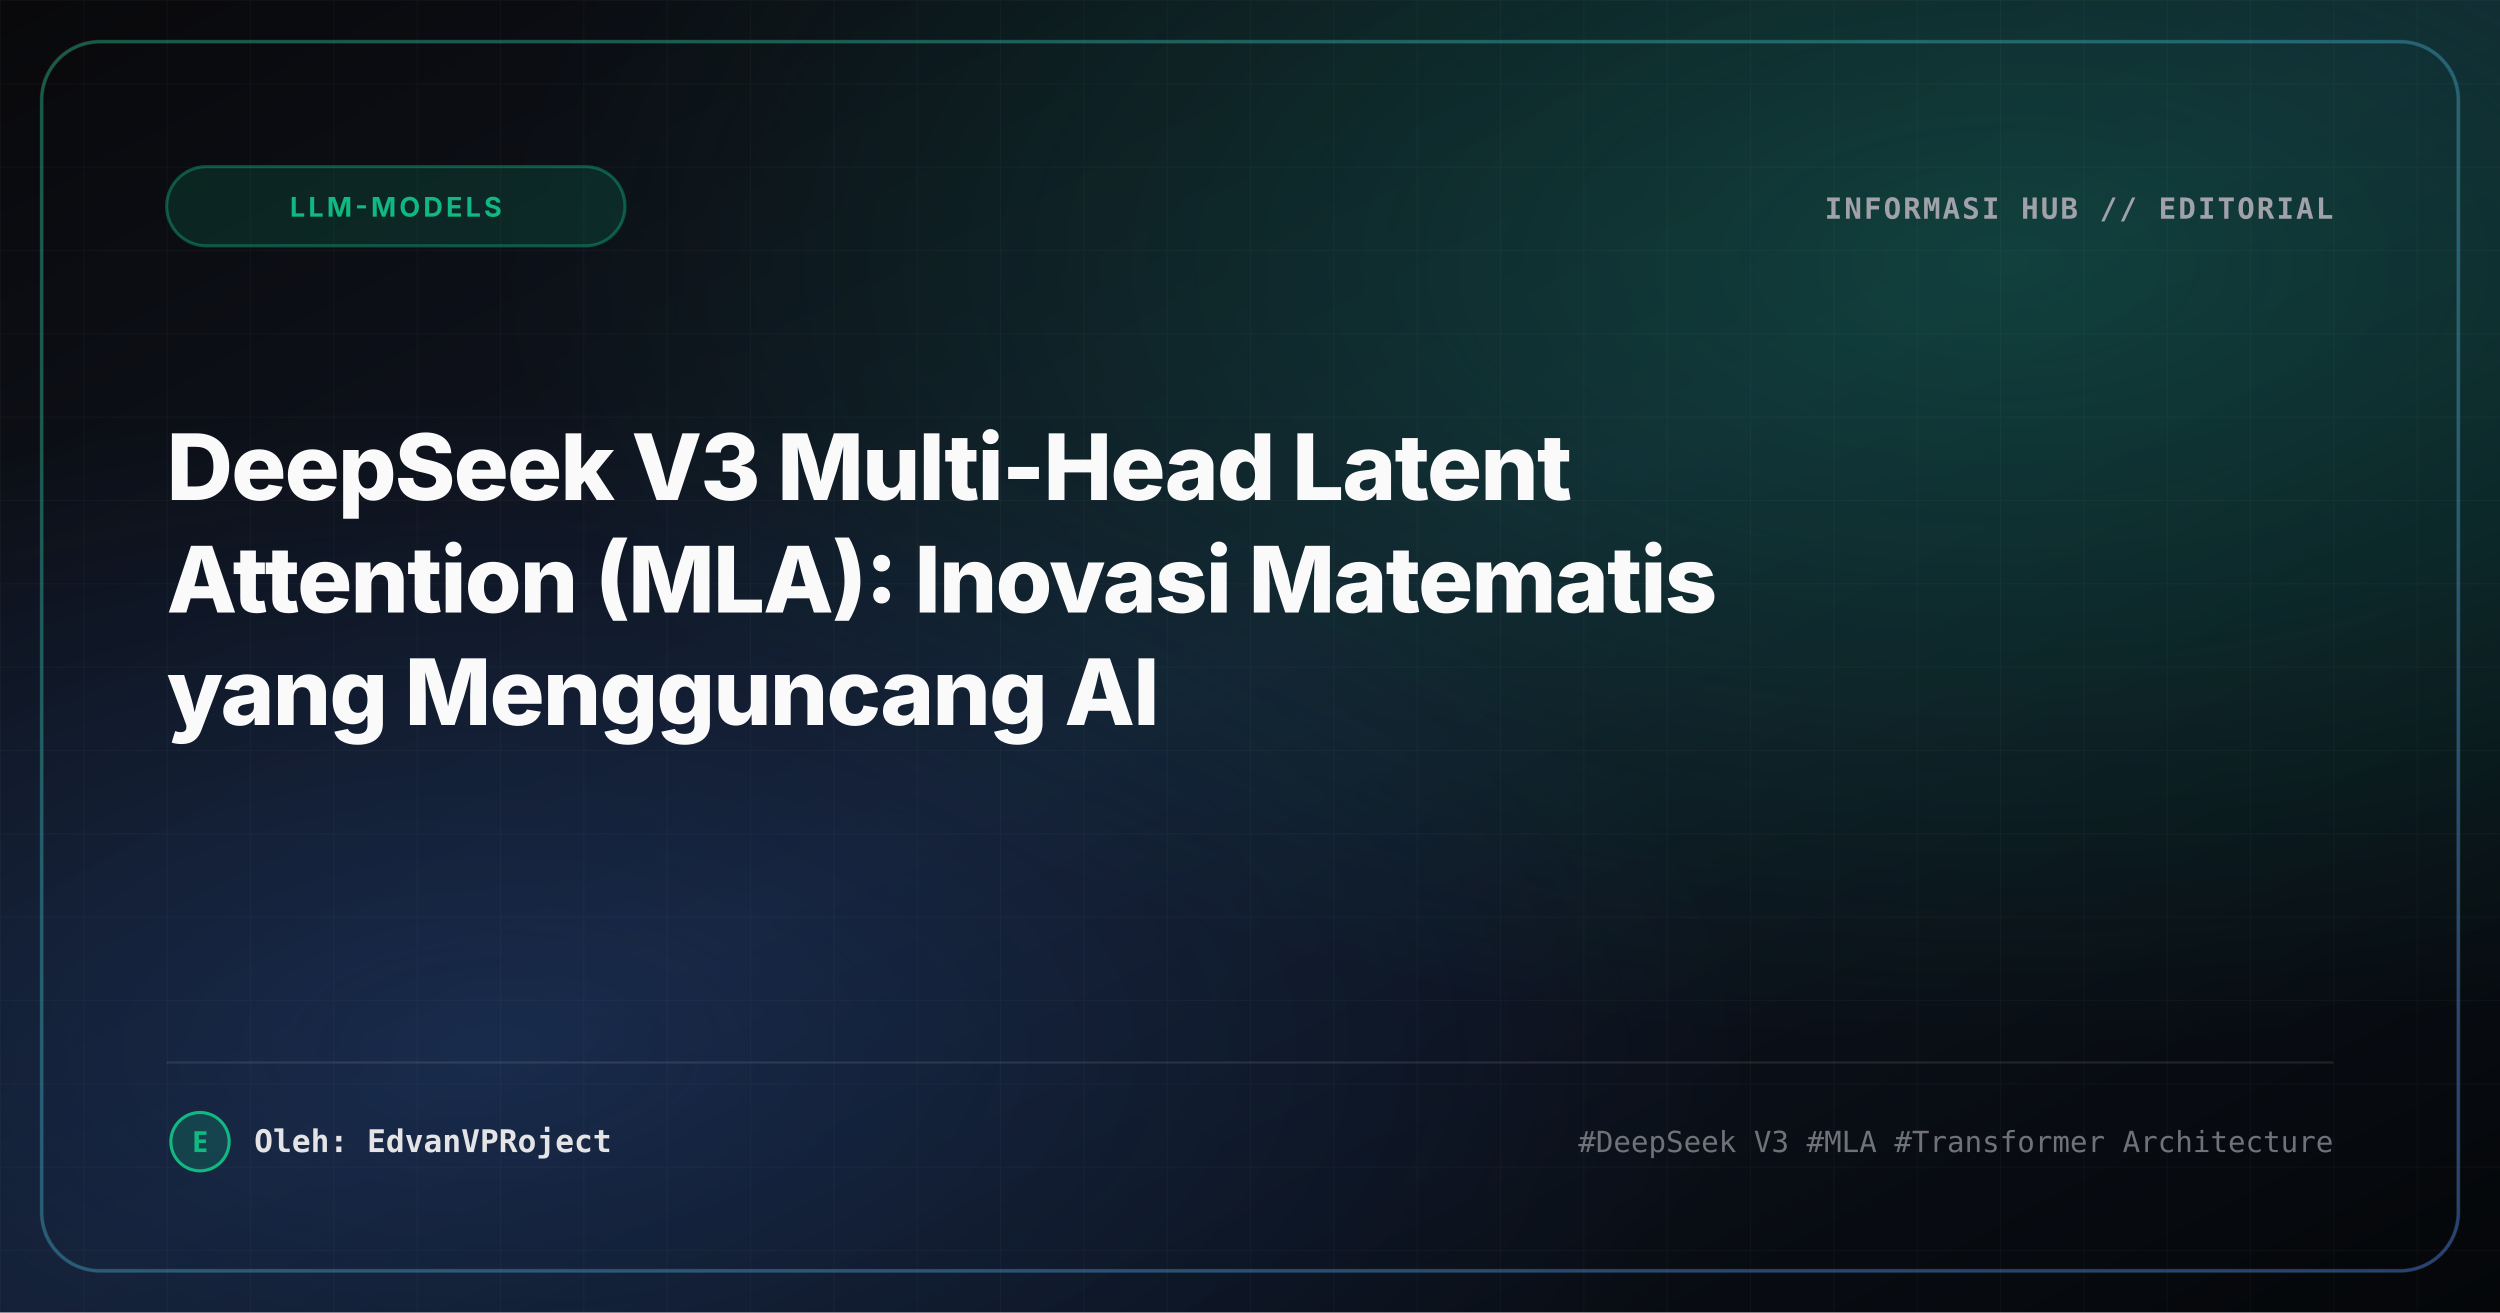
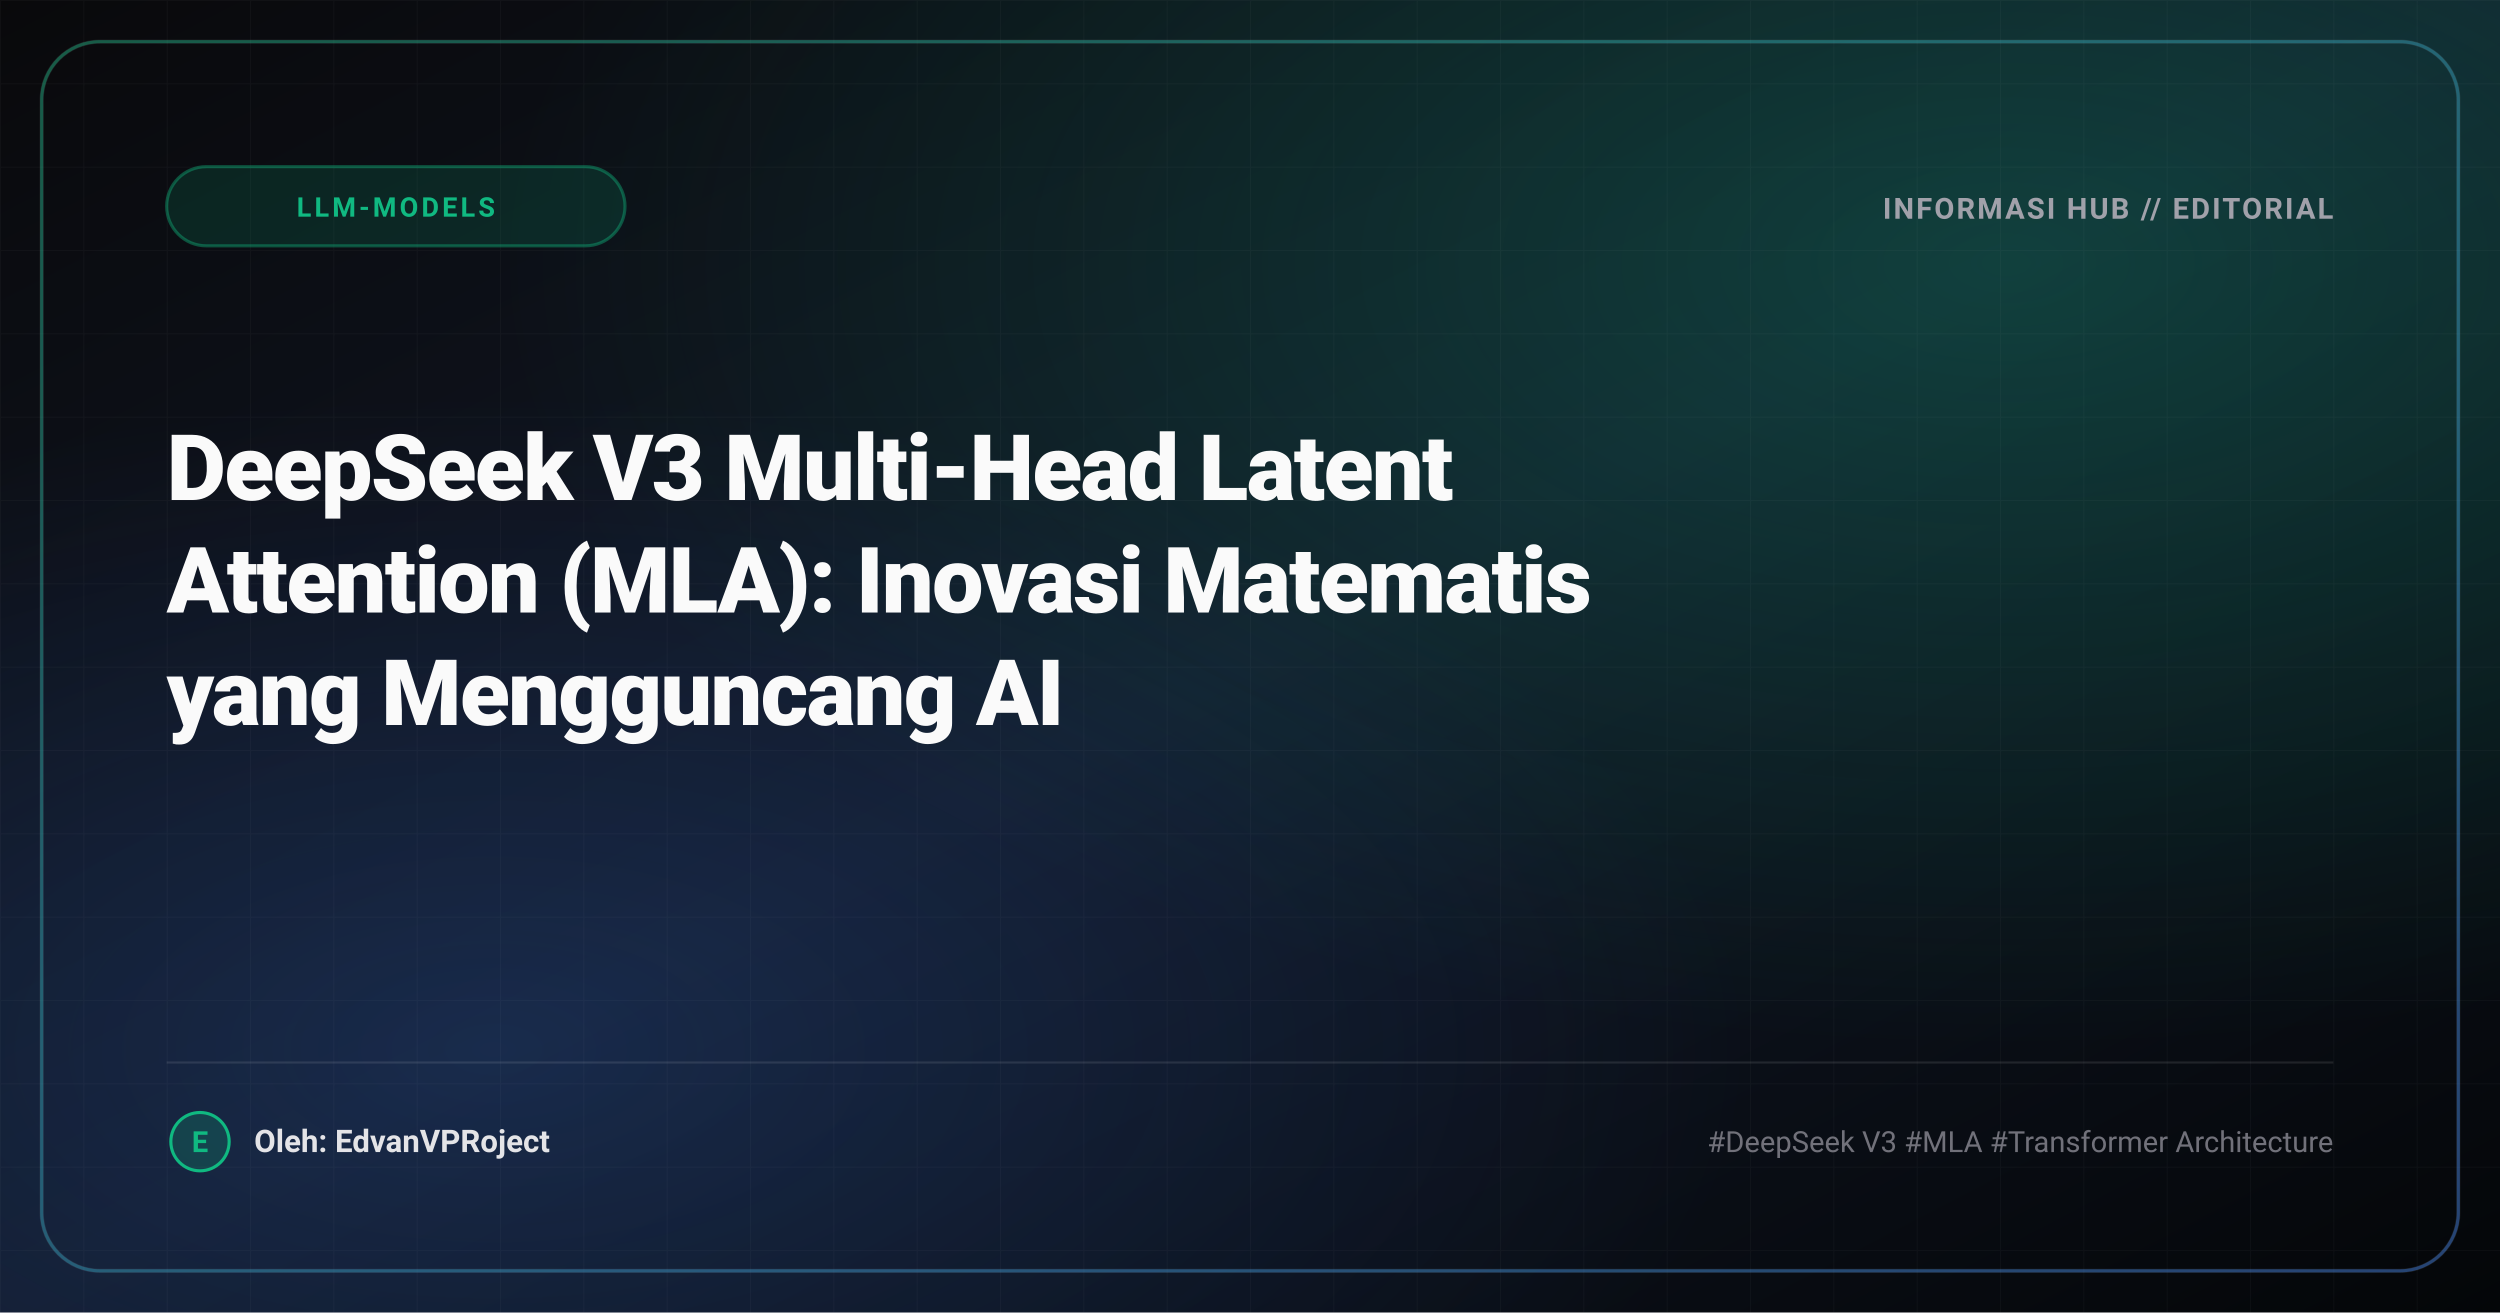
- <svg xmlns="http://www.w3.org/2000/svg" viewBox="0 0 1200 630" width="1200" height="630">
+ <svg xmlns="http://www.w3.org/2000/svg" viewBox="0 0 1200 630" width="1200" height="630" shape-rendering="geometricPrecision" text-rendering="geometricPrecision">
  <defs>
+     <style>
+       text {
+         font-family: -apple-system, BlinkMacSystemFont, "Segoe UI", Roboto, "Helvetica Neue", Arial, sans-serif;
+         text-rendering: geometricPrecision;
+         -webkit-font-smoothing: antialiased;
+       }
+     </style>
    <linearGradient id="bgGrad" x1="0%" y1="0%" x2="100%" y2="100%">
      <stop offset="0%" stop-color="#09090b" />
      <stop offset="50%" stop-color="#111827" />
      <stop offset="100%" stop-color="#040608" />
    </linearGradient>
    <linearGradient id="accGrad" x1="0%" y1="0%" x2="100%" y2="100%">
      <stop offset="0%" stop-color="#10b981" />
      <stop offset="100%" stop-color="#3b82f6" />
    </linearGradient>
    <radialGradient id="glow" cx="80%" cy="20%" r="60%">
      <stop offset="0%" stop-color="#10b981" stop-opacity="0.25" />
      <stop offset="100%" stop-color="#10b981" stop-opacity="0" />
    </radialGradient>
    <radialGradient id="glow2" cx="20%" cy="80%" r="50%">
      <stop offset="0%" stop-color="#3b82f6" stop-opacity="0.18" />
      <stop offset="100%" stop-color="#3b82f6" stop-opacity="0" />
    </radialGradient>
    <pattern id="grid" width="40" height="40" patternUnits="userSpaceOnUse">
      <path d="M 40 0 L 0 0 0 40" fill="none" stroke="rgba(255,255,255,0.03)" stroke-width="1" />
    </pattern>
  </defs>
  <rect width="1200" height="630" fill="url(#bgGrad)" />
  <rect width="1200" height="630" fill="url(#glow)" />
  <rect width="1200" height="630" fill="url(#glow2)" />
  <rect width="1200" height="630" fill="url(#grid)" />
  <rect x="20" y="20" width="1160" height="590" rx="28" fill="none" stroke="rgba(255,255,255,0.08)" stroke-width="2" />
  <rect x="20" y="20" width="1160" height="590" rx="28" fill="none" stroke="url(#accGrad)" stroke-width="1.5" opacity="0.4" />
  <g transform="translate(80, 80)">
    <rect x="0" y="0" width="220" height="38" rx="19" fill="#10b981" fill-opacity="0.15" stroke="#10b981" stroke-opacity="0.4" stroke-width="1.5" />
    <text x="110" y="24" fill="#10b981" font-family="system-ui, -apple-system, sans-serif" font-size="13" font-weight="700" text-anchor="middle" letter-spacing="1.5">
      LLM-MODELS
    </text>
    <text x="1040" y="25" fill="#a1a1aa" font-family="monospace, monospace" font-size="14" font-weight="600" text-anchor="end" letter-spacing="1">
      INFORMASI HUB // EDITORIAL
    </text>
  </g>
  <g transform="translate(0, 200)">
    <text x="80" y="40" fill="#fafafa" font-family="system-ui, -apple-system, sans-serif" font-size="44" font-weight="800" letter-spacing="-0.8">
      <tspan x="80" dy="0">DeepSeek V3 Multi-Head Latent</tspan>
      <tspan x="80" dy="54">Attention (MLA): Inovasi Matematis</tspan>
      <tspan x="80" dy="54">yang Mengguncang AI</tspan>
    </text>
  </g>
  <g transform="translate(80, 510)">
    <line x1="0" y1="0" x2="1040" y2="0" stroke="rgba(255,255,255,0.1)" stroke-width="1" />
    <circle cx="16" cy="38" r="14" fill="#10b981" fill-opacity="0.2" stroke="#10b981" stroke-width="1.5" />
    <text x="16" y="43" fill="#10b981" font-family="sans-serif" font-size="14" font-weight="bold" text-anchor="middle">E</text>
    <text x="42" y="43" fill="#e4e4e7" font-family="monospace, monospace" font-size="15" font-weight="600">
      Oleh: EdvanVPRoject
    </text>
    <text x="1040" y="43" fill="#71717a" font-family="monospace, monospace" font-size="14" text-anchor="end">
      #DeepSeek V3   #MLA   #Transformer Architecture
    </text>
  </g>
</svg>
